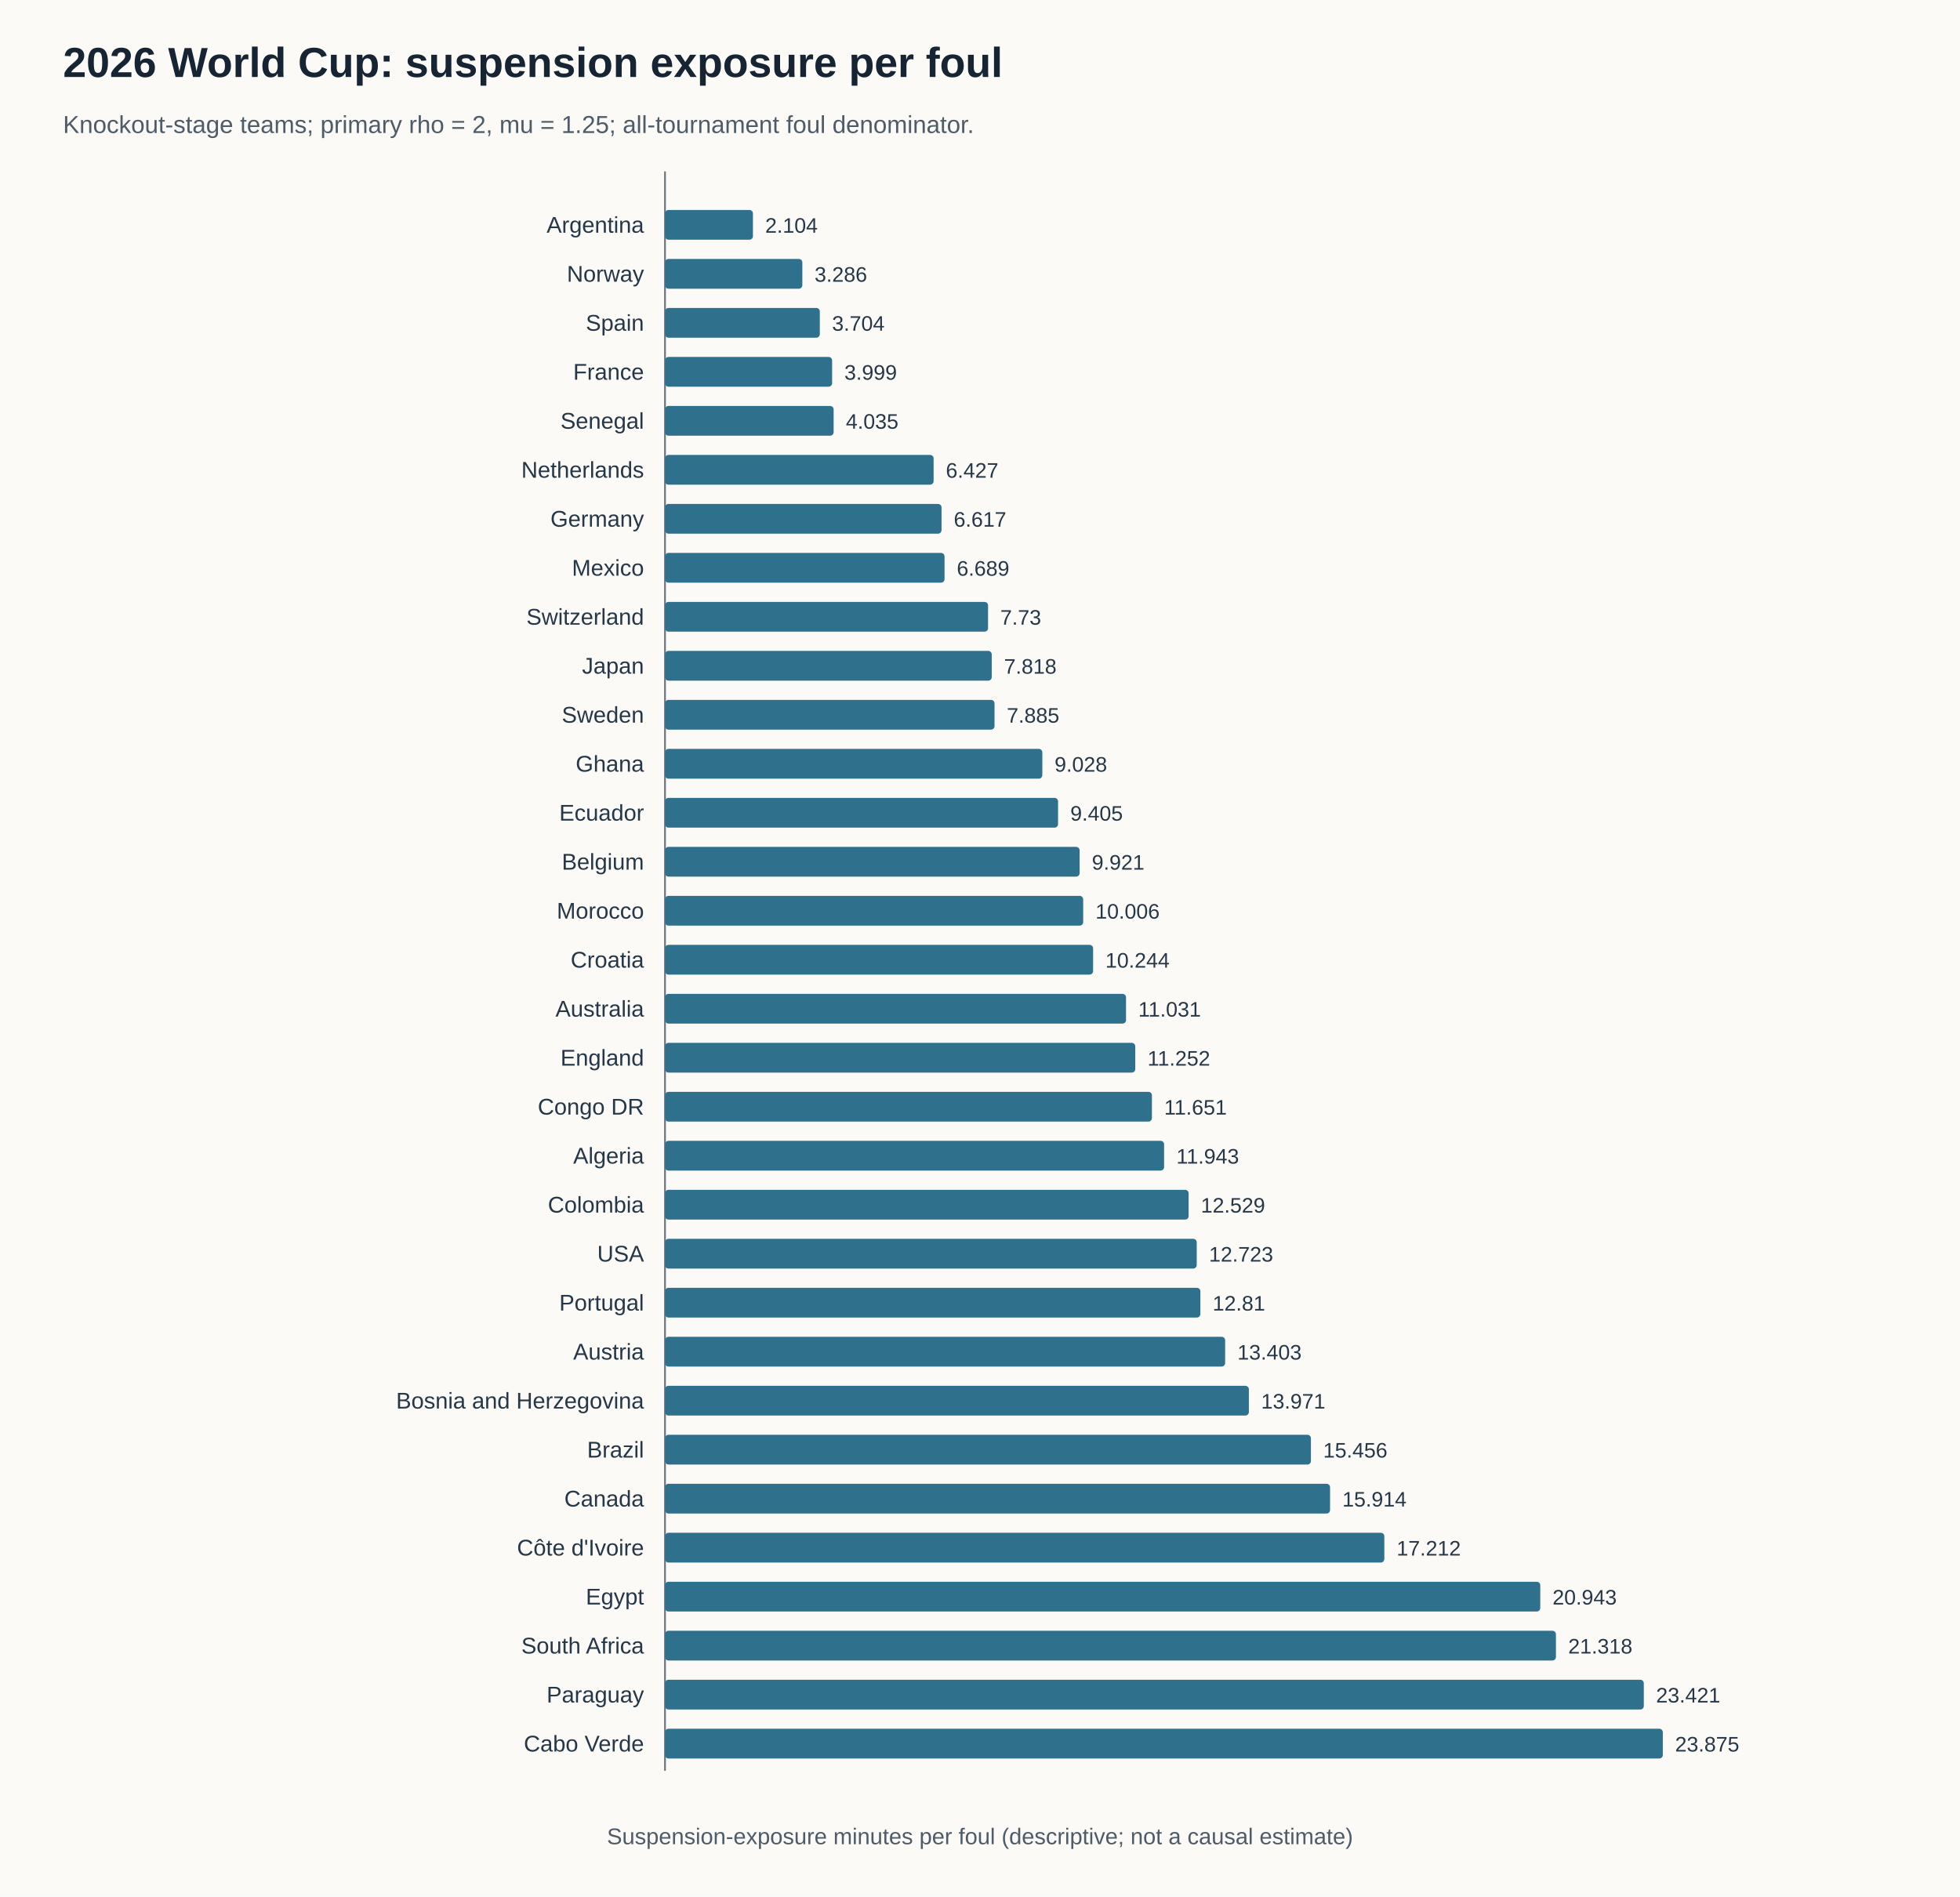
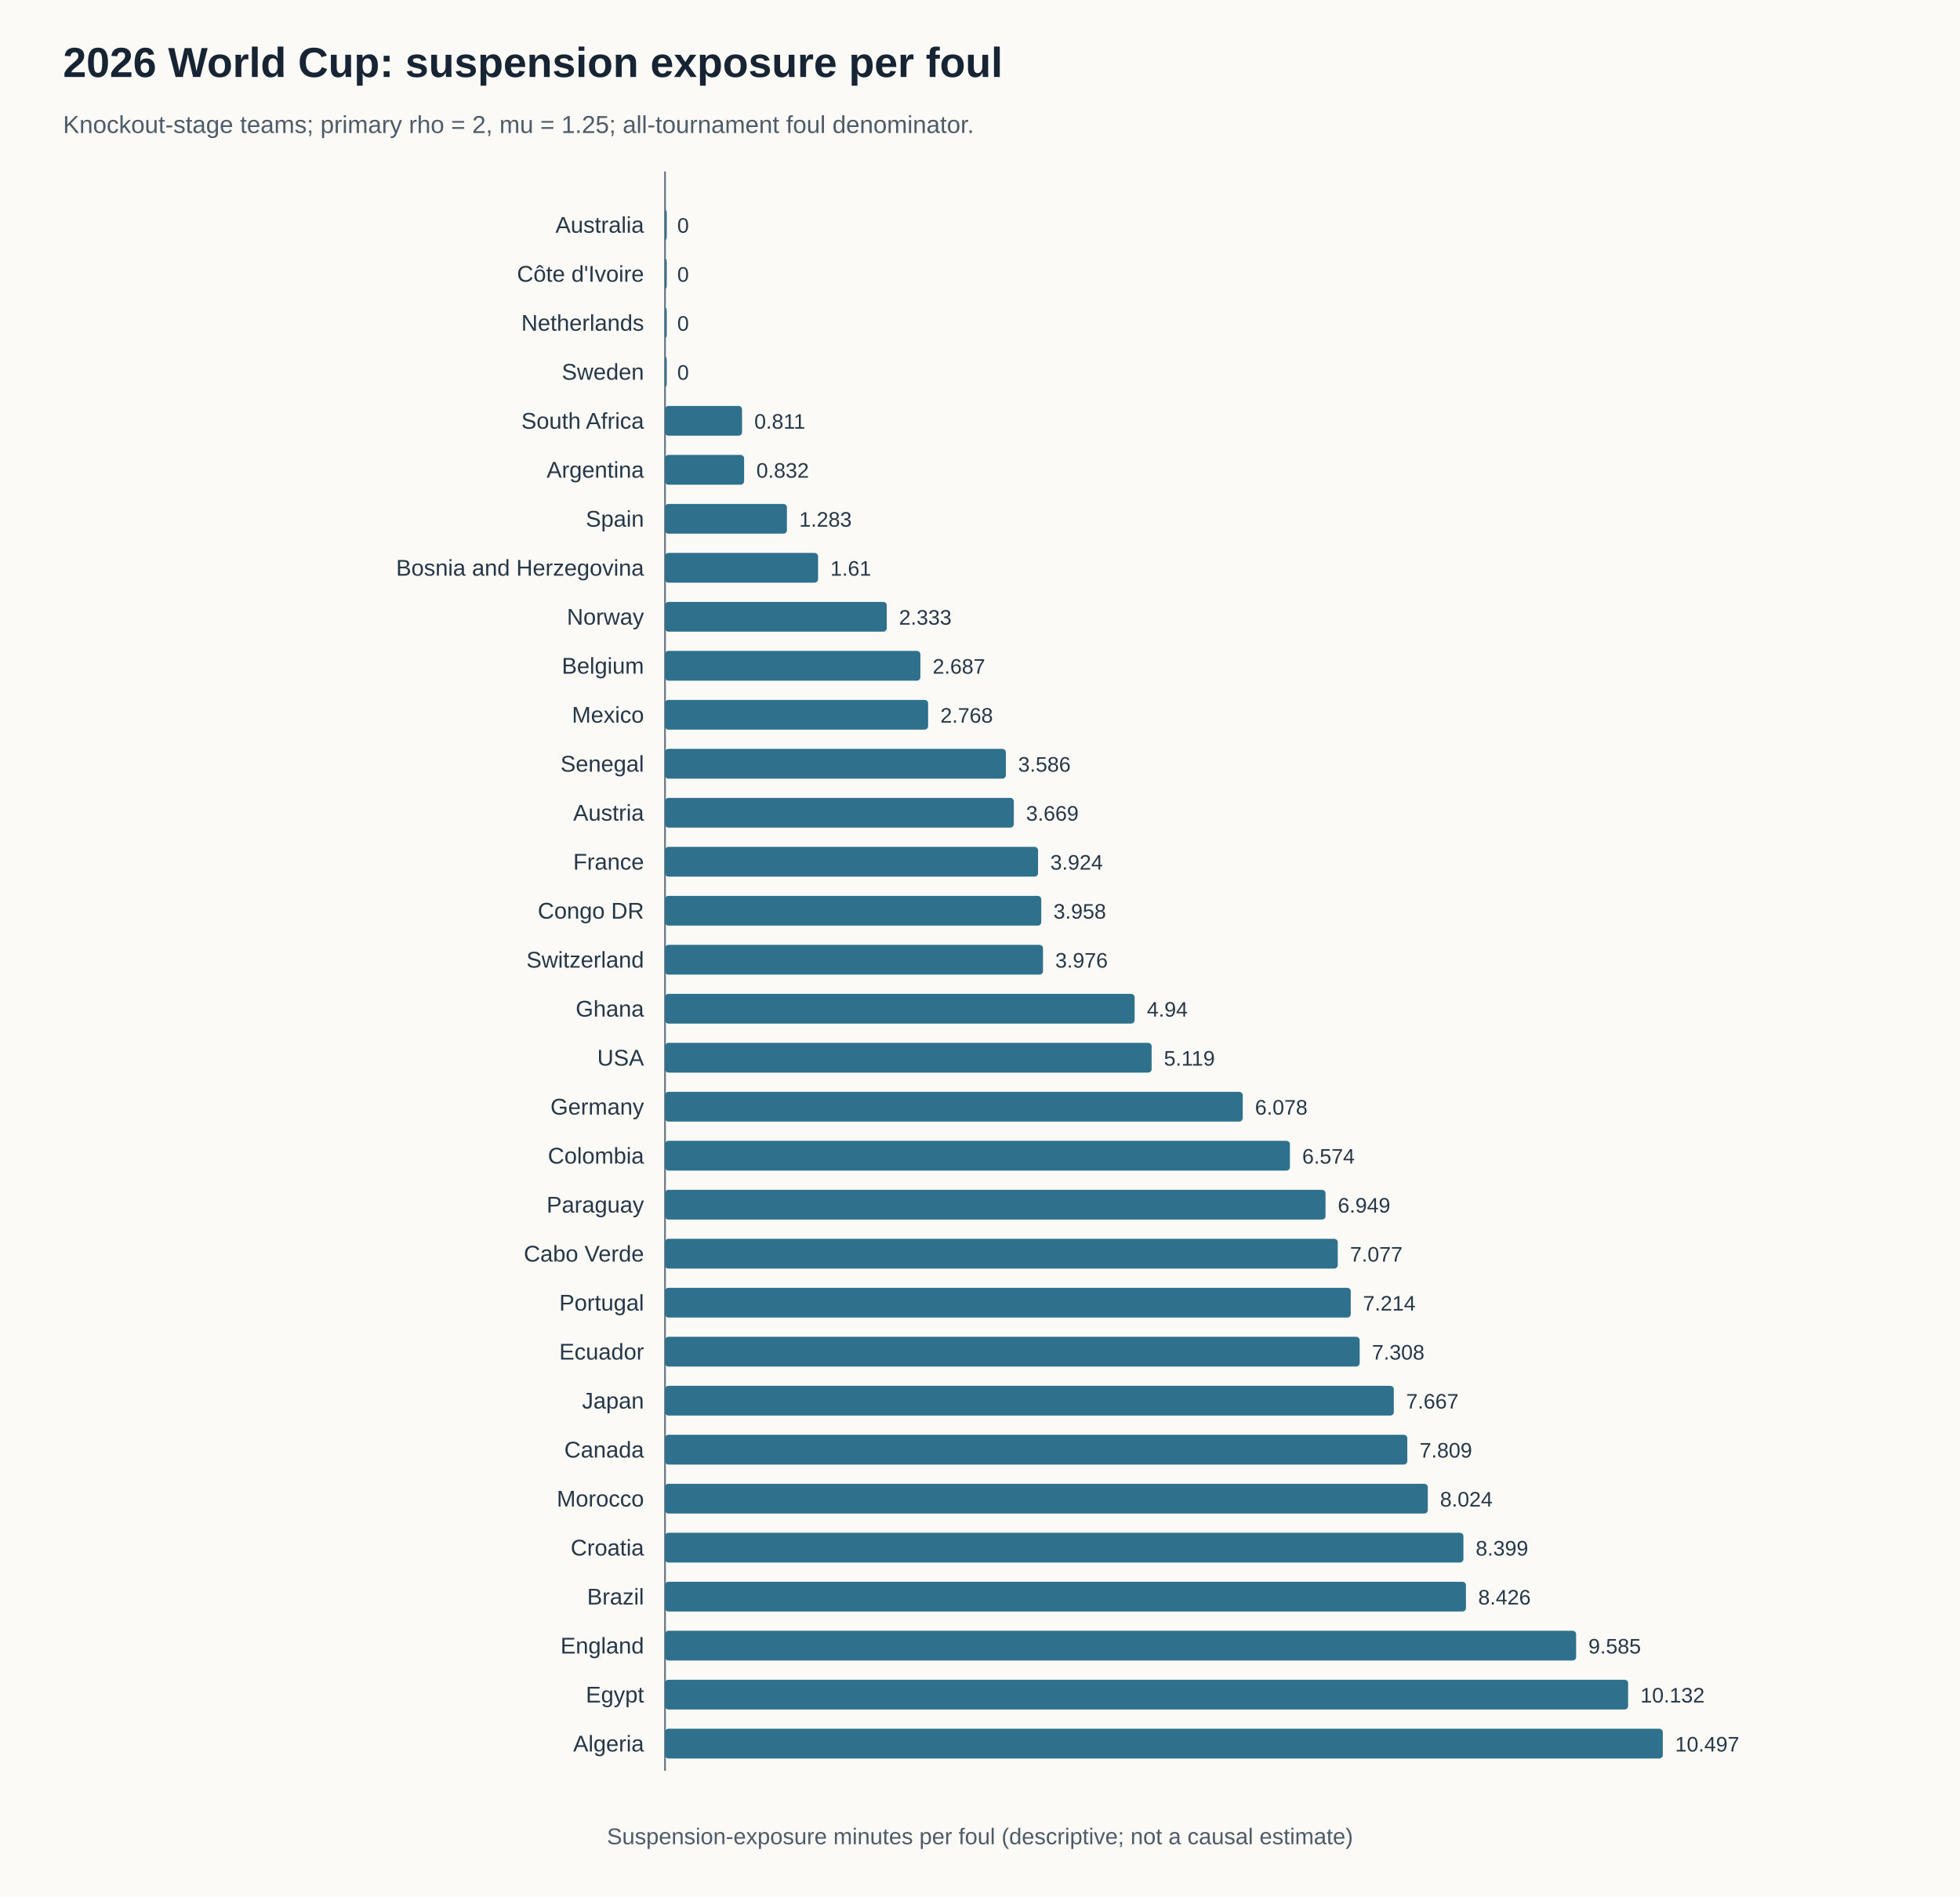
<svg xmlns="http://www.w3.org/2000/svg" width="1120" height="1084" viewBox="0 0 1120 1084" role="img" aria-labelledby="title desc">
-   <rect width="100%" height="100%" fill="#fbfaf7" />
+   <rect width="1120" height="1084" fill="#fbfaf7" />
  <text x="36" y="44" font-family="Arial, sans-serif" font-size="24" font-weight="700" fill="#162434">2026 World Cup: suspension exposure per foul</text>
  <text x="36" y="76" font-family="Arial, sans-serif" font-size="14" fill="#4e5b68">Knockout-stage teams; primary rho = 2, mu = 1.25; all-tournament foul denominator.</text>
  <line x1="380.00" y1="98" x2="380.00" y2="1012" stroke="#687683" stroke-width="1" />
-   <text x="368" y="133" text-anchor="end" font-family="Arial, sans-serif" font-size="13" fill="#263747">Argentina</text>
-   <rect x="380.00" y="120" width="50.25" height="17" rx="2" fill="#2f718c" />
-   <text x="437.25" y="133" text-anchor="start" font-family="Arial, sans-serif" font-size="12" fill="#263747">2.104</text>
-   <text x="368" y="161" text-anchor="end" font-family="Arial, sans-serif" font-size="13" fill="#263747">Norway</text>
-   <rect x="380.00" y="148" width="78.48" height="17" rx="2" fill="#2f718c" />
-   <text x="465.48" y="161" text-anchor="start" font-family="Arial, sans-serif" font-size="12" fill="#263747">3.286</text>
-   <text x="368" y="189" text-anchor="end" font-family="Arial, sans-serif" font-size="13" fill="#263747">Spain</text>
-   <rect x="380.00" y="176" width="88.46" height="17" rx="2" fill="#2f718c" />
-   <text x="475.46" y="189" text-anchor="start" font-family="Arial, sans-serif" font-size="12" fill="#263747">3.704</text>
-   <text x="368" y="217" text-anchor="end" font-family="Arial, sans-serif" font-size="13" fill="#263747">France</text>
-   <rect x="380.00" y="204" width="95.50" height="17" rx="2" fill="#2f718c" />
-   <text x="482.50" y="217" text-anchor="start" font-family="Arial, sans-serif" font-size="12" fill="#263747">3.999</text>
-   <text x="368" y="245" text-anchor="end" font-family="Arial, sans-serif" font-size="13" fill="#263747">Senegal</text>
-   <rect x="380.00" y="232" width="96.36" height="17" rx="2" fill="#2f718c" />
-   <text x="483.36" y="245" text-anchor="start" font-family="Arial, sans-serif" font-size="12" fill="#263747">4.035</text>
-   <text x="368" y="273" text-anchor="end" font-family="Arial, sans-serif" font-size="13" fill="#263747">Netherlands</text>
-   <rect x="380.00" y="260" width="153.49" height="17" rx="2" fill="#2f718c" />
-   <text x="540.49" y="273" text-anchor="start" font-family="Arial, sans-serif" font-size="12" fill="#263747">6.427</text>
-   <text x="368" y="301" text-anchor="end" font-family="Arial, sans-serif" font-size="13" fill="#263747">Germany</text>
-   <rect x="380.00" y="288" width="158.02" height="17" rx="2" fill="#2f718c" />
-   <text x="545.02" y="301" text-anchor="start" font-family="Arial, sans-serif" font-size="12" fill="#263747">6.617</text>
-   <text x="368" y="329" text-anchor="end" font-family="Arial, sans-serif" font-size="13" fill="#263747">Mexico</text>
-   <rect x="380.00" y="316" width="159.74" height="17" rx="2" fill="#2f718c" />
-   <text x="546.74" y="329" text-anchor="start" font-family="Arial, sans-serif" font-size="12" fill="#263747">6.689</text>
-   <text x="368" y="357" text-anchor="end" font-family="Arial, sans-serif" font-size="13" fill="#263747">Switzerland</text>
-   <rect x="380.00" y="344" width="184.60" height="17" rx="2" fill="#2f718c" />
-   <text x="571.60" y="357" text-anchor="start" font-family="Arial, sans-serif" font-size="12" fill="#263747">7.73</text>
-   <text x="368" y="385" text-anchor="end" font-family="Arial, sans-serif" font-size="13" fill="#263747">Japan</text>
-   <rect x="380.00" y="372" width="186.71" height="17" rx="2" fill="#2f718c" />
-   <text x="573.71" y="385" text-anchor="start" font-family="Arial, sans-serif" font-size="12" fill="#263747">7.818</text>
-   <text x="368" y="413" text-anchor="end" font-family="Arial, sans-serif" font-size="13" fill="#263747">Sweden</text>
-   <rect x="380.00" y="400" width="188.30" height="17" rx="2" fill="#2f718c" />
-   <text x="575.30" y="413" text-anchor="start" font-family="Arial, sans-serif" font-size="12" fill="#263747">7.885</text>
-   <text x="368" y="441" text-anchor="end" font-family="Arial, sans-serif" font-size="13" fill="#263747">Ghana</text>
-   <rect x="380.00" y="428" width="215.61" height="17" rx="2" fill="#2f718c" />
-   <text x="602.61" y="441" text-anchor="start" font-family="Arial, sans-serif" font-size="12" fill="#263747">9.028</text>
-   <text x="368" y="469" text-anchor="end" font-family="Arial, sans-serif" font-size="13" fill="#263747">Ecuador</text>
-   <rect x="380.00" y="456" width="224.60" height="17" rx="2" fill="#2f718c" />
-   <text x="611.60" y="469" text-anchor="start" font-family="Arial, sans-serif" font-size="12" fill="#263747">9.405</text>
-   <text x="368" y="497" text-anchor="end" font-family="Arial, sans-serif" font-size="13" fill="#263747">Belgium</text>
-   <rect x="380.00" y="484" width="236.92" height="17" rx="2" fill="#2f718c" />
-   <text x="623.92" y="497" text-anchor="start" font-family="Arial, sans-serif" font-size="12" fill="#263747">9.921</text>
-   <text x="368" y="525" text-anchor="end" font-family="Arial, sans-serif" font-size="13" fill="#263747">Morocco</text>
-   <rect x="380.00" y="512" width="238.96" height="17" rx="2" fill="#2f718c" />
-   <text x="625.96" y="525" text-anchor="start" font-family="Arial, sans-serif" font-size="12" fill="#263747">10.006</text>
-   <text x="368" y="553" text-anchor="end" font-family="Arial, sans-serif" font-size="13" fill="#263747">Croatia</text>
-   <rect x="380.00" y="540" width="244.63" height="17" rx="2" fill="#2f718c" />
-   <text x="631.63" y="553" text-anchor="start" font-family="Arial, sans-serif" font-size="12" fill="#263747">10.244</text>
-   <text x="368" y="581" text-anchor="end" font-family="Arial, sans-serif" font-size="13" fill="#263747">Australia</text>
-   <rect x="380.00" y="568" width="263.44" height="17" rx="2" fill="#2f718c" />
-   <text x="650.44" y="581" text-anchor="start" font-family="Arial, sans-serif" font-size="12" fill="#263747">11.031</text>
-   <text x="368" y="609" text-anchor="end" font-family="Arial, sans-serif" font-size="13" fill="#263747">England</text>
-   <rect x="380.00" y="596" width="268.72" height="17" rx="2" fill="#2f718c" />
-   <text x="655.72" y="609" text-anchor="start" font-family="Arial, sans-serif" font-size="12" fill="#263747">11.252</text>
-   <text x="368" y="637" text-anchor="end" font-family="Arial, sans-serif" font-size="13" fill="#263747">Congo DR</text>
-   <rect x="380.00" y="624" width="278.24" height="17" rx="2" fill="#2f718c" />
-   <text x="665.24" y="637" text-anchor="start" font-family="Arial, sans-serif" font-size="12" fill="#263747">11.651</text>
-   <text x="368" y="665" text-anchor="end" font-family="Arial, sans-serif" font-size="13" fill="#263747">Algeria</text>
-   <rect x="380.00" y="652" width="285.20" height="17" rx="2" fill="#2f718c" />
-   <text x="672.20" y="665" text-anchor="start" font-family="Arial, sans-serif" font-size="12" fill="#263747">11.943</text>
-   <text x="368" y="693" text-anchor="end" font-family="Arial, sans-serif" font-size="13" fill="#263747">Colombia</text>
-   <rect x="380.00" y="680" width="299.21" height="17" rx="2" fill="#2f718c" />
-   <text x="686.21" y="693" text-anchor="start" font-family="Arial, sans-serif" font-size="12" fill="#263747">12.529</text>
-   <text x="368" y="721" text-anchor="end" font-family="Arial, sans-serif" font-size="13" fill="#263747">USA</text>
-   <rect x="380.00" y="708" width="303.84" height="17" rx="2" fill="#2f718c" />
-   <text x="690.84" y="721" text-anchor="start" font-family="Arial, sans-serif" font-size="12" fill="#263747">12.723</text>
+   <text x="368" y="133" text-anchor="end" font-family="Arial, sans-serif" font-size="13" fill="#263747">Australia</text>
+   <rect x="380.00" y="120" width="1.00" height="17" rx="2" fill="#2f718c" />
+   <text x="387.00" y="133" text-anchor="start" font-family="Arial, sans-serif" font-size="12" fill="#263747">0</text>
+   <text x="368" y="161" text-anchor="end" font-family="Arial, sans-serif" font-size="13" fill="#263747">Côte d'Ivoire</text>
+   <rect x="380.00" y="148" width="1.00" height="17" rx="2" fill="#2f718c" />
+   <text x="387.00" y="161" text-anchor="start" font-family="Arial, sans-serif" font-size="12" fill="#263747">0</text>
+   <text x="368" y="189" text-anchor="end" font-family="Arial, sans-serif" font-size="13" fill="#263747">Netherlands</text>
+   <rect x="380.00" y="176" width="1.00" height="17" rx="2" fill="#2f718c" />
+   <text x="387.00" y="189" text-anchor="start" font-family="Arial, sans-serif" font-size="12" fill="#263747">0</text>
+   <text x="368" y="217" text-anchor="end" font-family="Arial, sans-serif" font-size="13" fill="#263747">Sweden</text>
+   <rect x="380.00" y="204" width="1.00" height="17" rx="2" fill="#2f718c" />
+   <text x="387.00" y="217" text-anchor="start" font-family="Arial, sans-serif" font-size="12" fill="#263747">0</text>
+   <text x="368" y="245" text-anchor="end" font-family="Arial, sans-serif" font-size="13" fill="#263747">South Africa</text>
+   <rect x="380.00" y="232" width="44.03" height="17" rx="2" fill="#2f718c" />
+   <text x="431.03" y="245" text-anchor="start" font-family="Arial, sans-serif" font-size="12" fill="#263747">0.811</text>
+   <text x="368" y="273" text-anchor="end" font-family="Arial, sans-serif" font-size="13" fill="#263747">Argentina</text>
+   <rect x="380.00" y="260" width="45.21" height="17" rx="2" fill="#2f718c" />
+   <text x="432.21" y="273" text-anchor="start" font-family="Arial, sans-serif" font-size="12" fill="#263747">0.832</text>
+   <text x="368" y="301" text-anchor="end" font-family="Arial, sans-serif" font-size="13" fill="#263747">Spain</text>
+   <rect x="380.00" y="288" width="69.67" height="17" rx="2" fill="#2f718c" />
+   <text x="456.67" y="301" text-anchor="start" font-family="Arial, sans-serif" font-size="12" fill="#263747">1.283</text>
+   <text x="368" y="329" text-anchor="end" font-family="Arial, sans-serif" font-size="13" fill="#263747">Bosnia and Herzegovina</text>
+   <rect x="380.00" y="316" width="87.46" height="17" rx="2" fill="#2f718c" />
+   <text x="474.46" y="329" text-anchor="start" font-family="Arial, sans-serif" font-size="12" fill="#263747">1.61</text>
+   <text x="368" y="357" text-anchor="end" font-family="Arial, sans-serif" font-size="13" fill="#263747">Norway</text>
+   <rect x="380.00" y="344" width="126.71" height="17" rx="2" fill="#2f718c" />
+   <text x="513.71" y="357" text-anchor="start" font-family="Arial, sans-serif" font-size="12" fill="#263747">2.333</text>
+   <text x="368" y="385" text-anchor="end" font-family="Arial, sans-serif" font-size="13" fill="#263747">Belgium</text>
+   <rect x="380.00" y="372" width="145.93" height="17" rx="2" fill="#2f718c" />
+   <text x="532.93" y="385" text-anchor="start" font-family="Arial, sans-serif" font-size="12" fill="#263747">2.687</text>
+   <text x="368" y="413" text-anchor="end" font-family="Arial, sans-serif" font-size="13" fill="#263747">Mexico</text>
+   <rect x="380.00" y="400" width="150.35" height="17" rx="2" fill="#2f718c" />
+   <text x="537.35" y="413" text-anchor="start" font-family="Arial, sans-serif" font-size="12" fill="#263747">2.768</text>
+   <text x="368" y="441" text-anchor="end" font-family="Arial, sans-serif" font-size="13" fill="#263747">Senegal</text>
+   <rect x="380.00" y="428" width="194.78" height="17" rx="2" fill="#2f718c" />
+   <text x="581.78" y="441" text-anchor="start" font-family="Arial, sans-serif" font-size="12" fill="#263747">3.586</text>
+   <text x="368" y="469" text-anchor="end" font-family="Arial, sans-serif" font-size="13" fill="#263747">Austria</text>
+   <rect x="380.00" y="456" width="199.32" height="17" rx="2" fill="#2f718c" />
+   <text x="586.32" y="469" text-anchor="start" font-family="Arial, sans-serif" font-size="12" fill="#263747">3.669</text>
+   <text x="368" y="497" text-anchor="end" font-family="Arial, sans-serif" font-size="13" fill="#263747">France</text>
+   <rect x="380.00" y="484" width="213.18" height="17" rx="2" fill="#2f718c" />
+   <text x="600.18" y="497" text-anchor="start" font-family="Arial, sans-serif" font-size="12" fill="#263747">3.924</text>
+   <text x="368" y="525" text-anchor="end" font-family="Arial, sans-serif" font-size="13" fill="#263747">Congo DR</text>
+   <rect x="380.00" y="512" width="215.00" height="17" rx="2" fill="#2f718c" />
+   <text x="602.00" y="525" text-anchor="start" font-family="Arial, sans-serif" font-size="12" fill="#263747">3.958</text>
+   <text x="368" y="553" text-anchor="end" font-family="Arial, sans-serif" font-size="13" fill="#263747">Switzerland</text>
+   <rect x="380.00" y="540" width="216.00" height="17" rx="2" fill="#2f718c" />
+   <text x="603.00" y="553" text-anchor="start" font-family="Arial, sans-serif" font-size="12" fill="#263747">3.976</text>
+   <text x="368" y="581" text-anchor="end" font-family="Arial, sans-serif" font-size="13" fill="#263747">Ghana</text>
+   <rect x="380.00" y="568" width="268.36" height="17" rx="2" fill="#2f718c" />
+   <text x="655.36" y="581" text-anchor="start" font-family="Arial, sans-serif" font-size="12" fill="#263747">4.94</text>
+   <text x="368" y="609" text-anchor="end" font-family="Arial, sans-serif" font-size="13" fill="#263747">USA</text>
+   <rect x="380.00" y="596" width="278.08" height="17" rx="2" fill="#2f718c" />
+   <text x="665.08" y="609" text-anchor="start" font-family="Arial, sans-serif" font-size="12" fill="#263747">5.119</text>
+   <text x="368" y="637" text-anchor="end" font-family="Arial, sans-serif" font-size="13" fill="#263747">Germany</text>
+   <rect x="380.00" y="624" width="330.14" height="17" rx="2" fill="#2f718c" />
+   <text x="717.14" y="637" text-anchor="start" font-family="Arial, sans-serif" font-size="12" fill="#263747">6.078</text>
+   <text x="368" y="665" text-anchor="end" font-family="Arial, sans-serif" font-size="13" fill="#263747">Colombia</text>
+   <rect x="380.00" y="652" width="357.11" height="17" rx="2" fill="#2f718c" />
+   <text x="744.11" y="665" text-anchor="start" font-family="Arial, sans-serif" font-size="12" fill="#263747">6.574</text>
+   <text x="368" y="693" text-anchor="end" font-family="Arial, sans-serif" font-size="13" fill="#263747">Paraguay</text>
+   <rect x="380.00" y="680" width="377.45" height="17" rx="2" fill="#2f718c" />
+   <text x="764.45" y="693" text-anchor="start" font-family="Arial, sans-serif" font-size="12" fill="#263747">6.949</text>
+   <text x="368" y="721" text-anchor="end" font-family="Arial, sans-serif" font-size="13" fill="#263747">Cabo Verde</text>
+   <rect x="380.00" y="708" width="384.43" height="17" rx="2" fill="#2f718c" />
+   <text x="771.43" y="721" text-anchor="start" font-family="Arial, sans-serif" font-size="12" fill="#263747">7.077</text>
  <text x="368" y="749" text-anchor="end" font-family="Arial, sans-serif" font-size="13" fill="#263747">Portugal</text>
-   <rect x="380.00" y="736" width="305.92" height="17" rx="2" fill="#2f718c" />
-   <text x="692.92" y="749" text-anchor="start" font-family="Arial, sans-serif" font-size="12" fill="#263747">12.81</text>
-   <text x="368" y="777" text-anchor="end" font-family="Arial, sans-serif" font-size="13" fill="#263747">Austria</text>
-   <rect x="380.00" y="764" width="320.08" height="17" rx="2" fill="#2f718c" />
-   <text x="707.08" y="777" text-anchor="start" font-family="Arial, sans-serif" font-size="12" fill="#263747">13.403</text>
-   <text x="368" y="805" text-anchor="end" font-family="Arial, sans-serif" font-size="13" fill="#263747">Bosnia and Herzegovina</text>
-   <rect x="380.00" y="792" width="333.64" height="17" rx="2" fill="#2f718c" />
-   <text x="720.64" y="805" text-anchor="start" font-family="Arial, sans-serif" font-size="12" fill="#263747">13.971</text>
-   <text x="368" y="833" text-anchor="end" font-family="Arial, sans-serif" font-size="13" fill="#263747">Brazil</text>
-   <rect x="380.00" y="820" width="369.10" height="17" rx="2" fill="#2f718c" />
-   <text x="756.10" y="833" text-anchor="start" font-family="Arial, sans-serif" font-size="12" fill="#263747">15.456</text>
-   <text x="368" y="861" text-anchor="end" font-family="Arial, sans-serif" font-size="13" fill="#263747">Canada</text>
-   <rect x="380.00" y="848" width="380.04" height="17" rx="2" fill="#2f718c" />
-   <text x="767.04" y="861" text-anchor="start" font-family="Arial, sans-serif" font-size="12" fill="#263747">15.914</text>
-   <text x="368" y="889" text-anchor="end" font-family="Arial, sans-serif" font-size="13" fill="#263747">Côte d'Ivoire</text>
-   <rect x="380.00" y="876" width="411.05" height="17" rx="2" fill="#2f718c" />
-   <text x="798.05" y="889" text-anchor="start" font-family="Arial, sans-serif" font-size="12" fill="#263747">17.212</text>
-   <text x="368" y="917" text-anchor="end" font-family="Arial, sans-serif" font-size="13" fill="#263747">Egypt</text>
-   <rect x="380.00" y="904" width="500.15" height="17" rx="2" fill="#2f718c" />
-   <text x="887.15" y="917" text-anchor="start" font-family="Arial, sans-serif" font-size="12" fill="#263747">20.943</text>
-   <text x="368" y="945" text-anchor="end" font-family="Arial, sans-serif" font-size="13" fill="#263747">South Africa</text>
-   <rect x="380.00" y="932" width="509.11" height="17" rx="2" fill="#2f718c" />
-   <text x="896.11" y="945" text-anchor="start" font-family="Arial, sans-serif" font-size="12" fill="#263747">21.318</text>
-   <text x="368" y="973" text-anchor="end" font-family="Arial, sans-serif" font-size="13" fill="#263747">Paraguay</text>
-   <rect x="380.00" y="960" width="559.32" height="17" rx="2" fill="#2f718c" />
-   <text x="946.32" y="973" text-anchor="start" font-family="Arial, sans-serif" font-size="12" fill="#263747">23.421</text>
-   <text x="368" y="1001" text-anchor="end" font-family="Arial, sans-serif" font-size="13" fill="#263747">Cabo Verde</text>
+   <rect x="380.00" y="736" width="391.86" height="17" rx="2" fill="#2f718c" />
+   <text x="778.86" y="749" text-anchor="start" font-family="Arial, sans-serif" font-size="12" fill="#263747">7.214</text>
+   <text x="368" y="777" text-anchor="end" font-family="Arial, sans-serif" font-size="13" fill="#263747">Ecuador</text>
+   <rect x="380.00" y="764" width="396.96" height="17" rx="2" fill="#2f718c" />
+   <text x="783.96" y="777" text-anchor="start" font-family="Arial, sans-serif" font-size="12" fill="#263747">7.308</text>
+   <text x="368" y="805" text-anchor="end" font-family="Arial, sans-serif" font-size="13" fill="#263747">Japan</text>
+   <rect x="380.00" y="792" width="416.46" height="17" rx="2" fill="#2f718c" />
+   <text x="803.46" y="805" text-anchor="start" font-family="Arial, sans-serif" font-size="12" fill="#263747">7.667</text>
+   <text x="368" y="833" text-anchor="end" font-family="Arial, sans-serif" font-size="13" fill="#263747">Canada</text>
+   <rect x="380.00" y="820" width="424.18" height="17" rx="2" fill="#2f718c" />
+   <text x="811.18" y="833" text-anchor="start" font-family="Arial, sans-serif" font-size="12" fill="#263747">7.809</text>
+   <text x="368" y="861" text-anchor="end" font-family="Arial, sans-serif" font-size="13" fill="#263747">Morocco</text>
+   <rect x="380.00" y="848" width="435.88" height="17" rx="2" fill="#2f718c" />
+   <text x="822.88" y="861" text-anchor="start" font-family="Arial, sans-serif" font-size="12" fill="#263747">8.024</text>
+   <text x="368" y="889" text-anchor="end" font-family="Arial, sans-serif" font-size="13" fill="#263747">Croatia</text>
+   <rect x="380.00" y="876" width="456.25" height="17" rx="2" fill="#2f718c" />
+   <text x="843.25" y="889" text-anchor="start" font-family="Arial, sans-serif" font-size="12" fill="#263747">8.399</text>
+   <text x="368" y="917" text-anchor="end" font-family="Arial, sans-serif" font-size="13" fill="#263747">Brazil</text>
+   <rect x="380.00" y="904" width="457.68" height="17" rx="2" fill="#2f718c" />
+   <text x="844.68" y="917" text-anchor="start" font-family="Arial, sans-serif" font-size="12" fill="#263747">8.426</text>
+   <text x="368" y="945" text-anchor="end" font-family="Arial, sans-serif" font-size="13" fill="#263747">England</text>
+   <rect x="380.00" y="932" width="520.65" height="17" rx="2" fill="#2f718c" />
+   <text x="907.65" y="945" text-anchor="start" font-family="Arial, sans-serif" font-size="12" fill="#263747">9.585</text>
+   <text x="368" y="973" text-anchor="end" font-family="Arial, sans-serif" font-size="13" fill="#263747">Egypt</text>
+   <rect x="380.00" y="960" width="550.35" height="17" rx="2" fill="#2f718c" />
+   <text x="937.35" y="973" text-anchor="start" font-family="Arial, sans-serif" font-size="12" fill="#263747">10.132</text>
+   <text x="368" y="1001" text-anchor="end" font-family="Arial, sans-serif" font-size="13" fill="#263747">Algeria</text>
  <rect x="380.00" y="988" width="570.18" height="17" rx="2" fill="#2f718c" />
-   <text x="957.18" y="1001" text-anchor="start" font-family="Arial, sans-serif" font-size="12" fill="#263747">23.875</text>
+   <text x="957.18" y="1001" text-anchor="start" font-family="Arial, sans-serif" font-size="12" fill="#263747">10.497</text>
  <text x="560" y="1054" text-anchor="middle" font-family="Arial, sans-serif" font-size="13" fill="#4e5b68">Suspension-exposure minutes per foul (descriptive; not a causal estimate)</text>
</svg>
